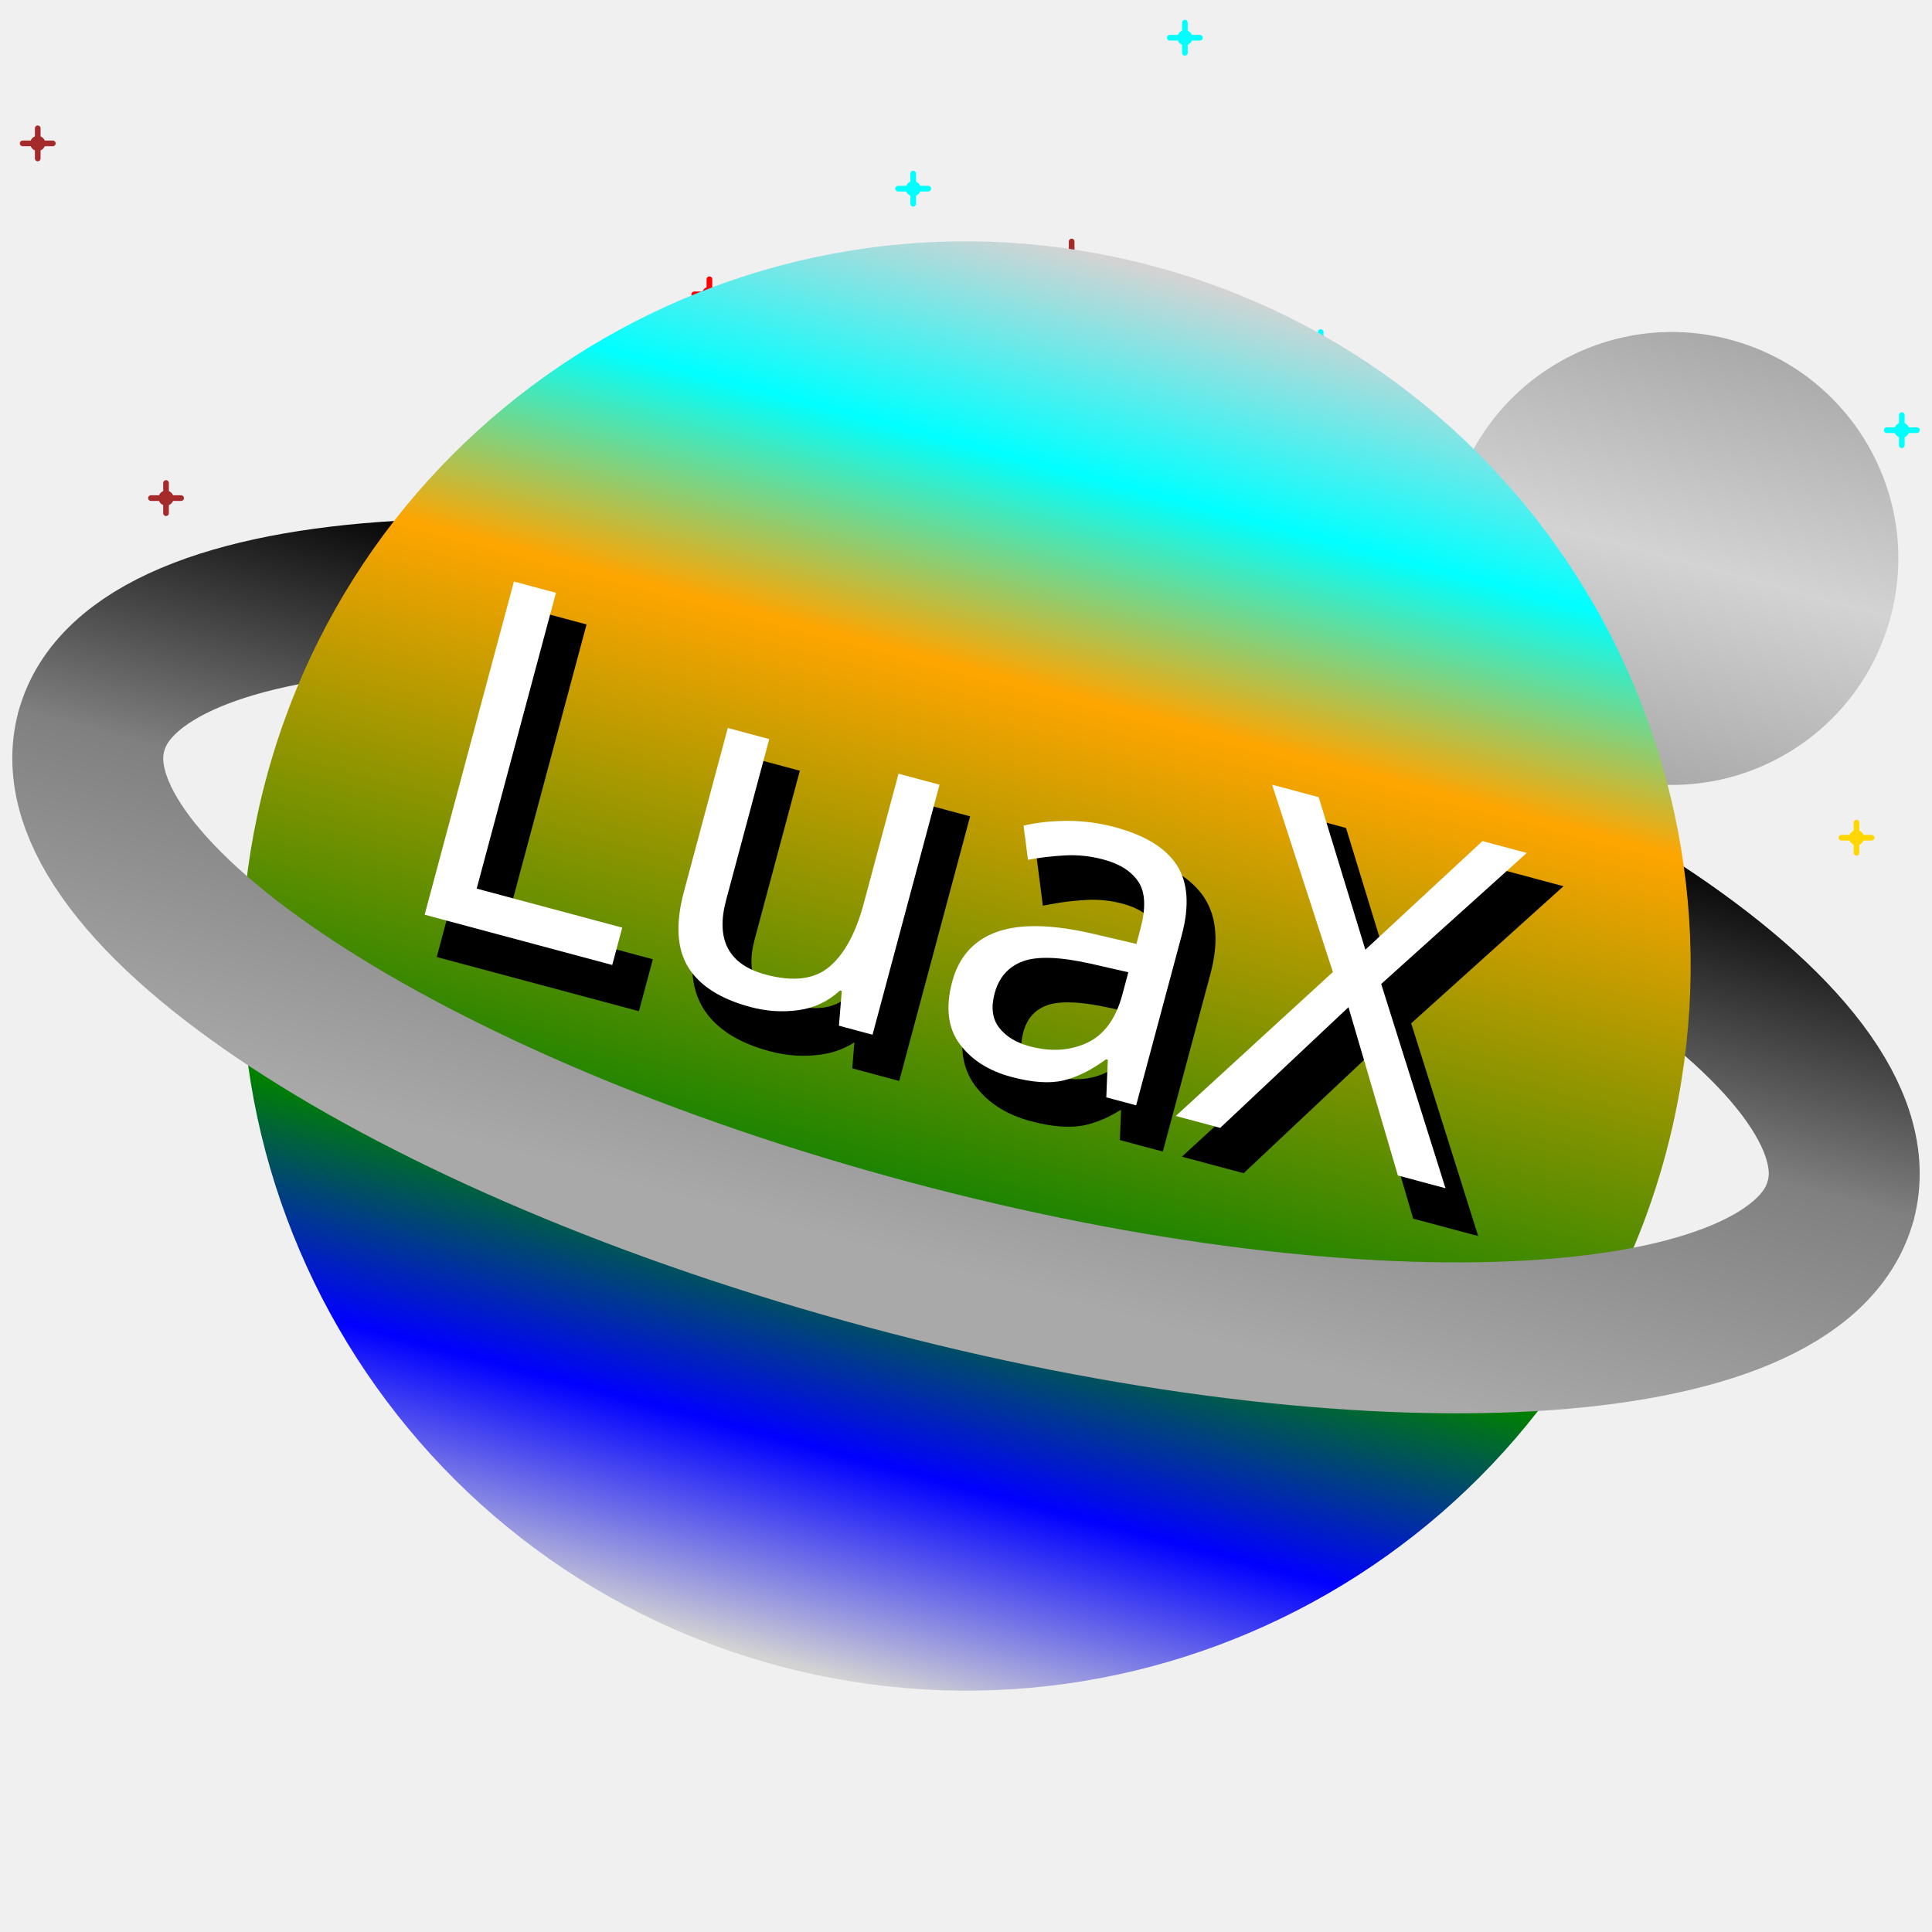
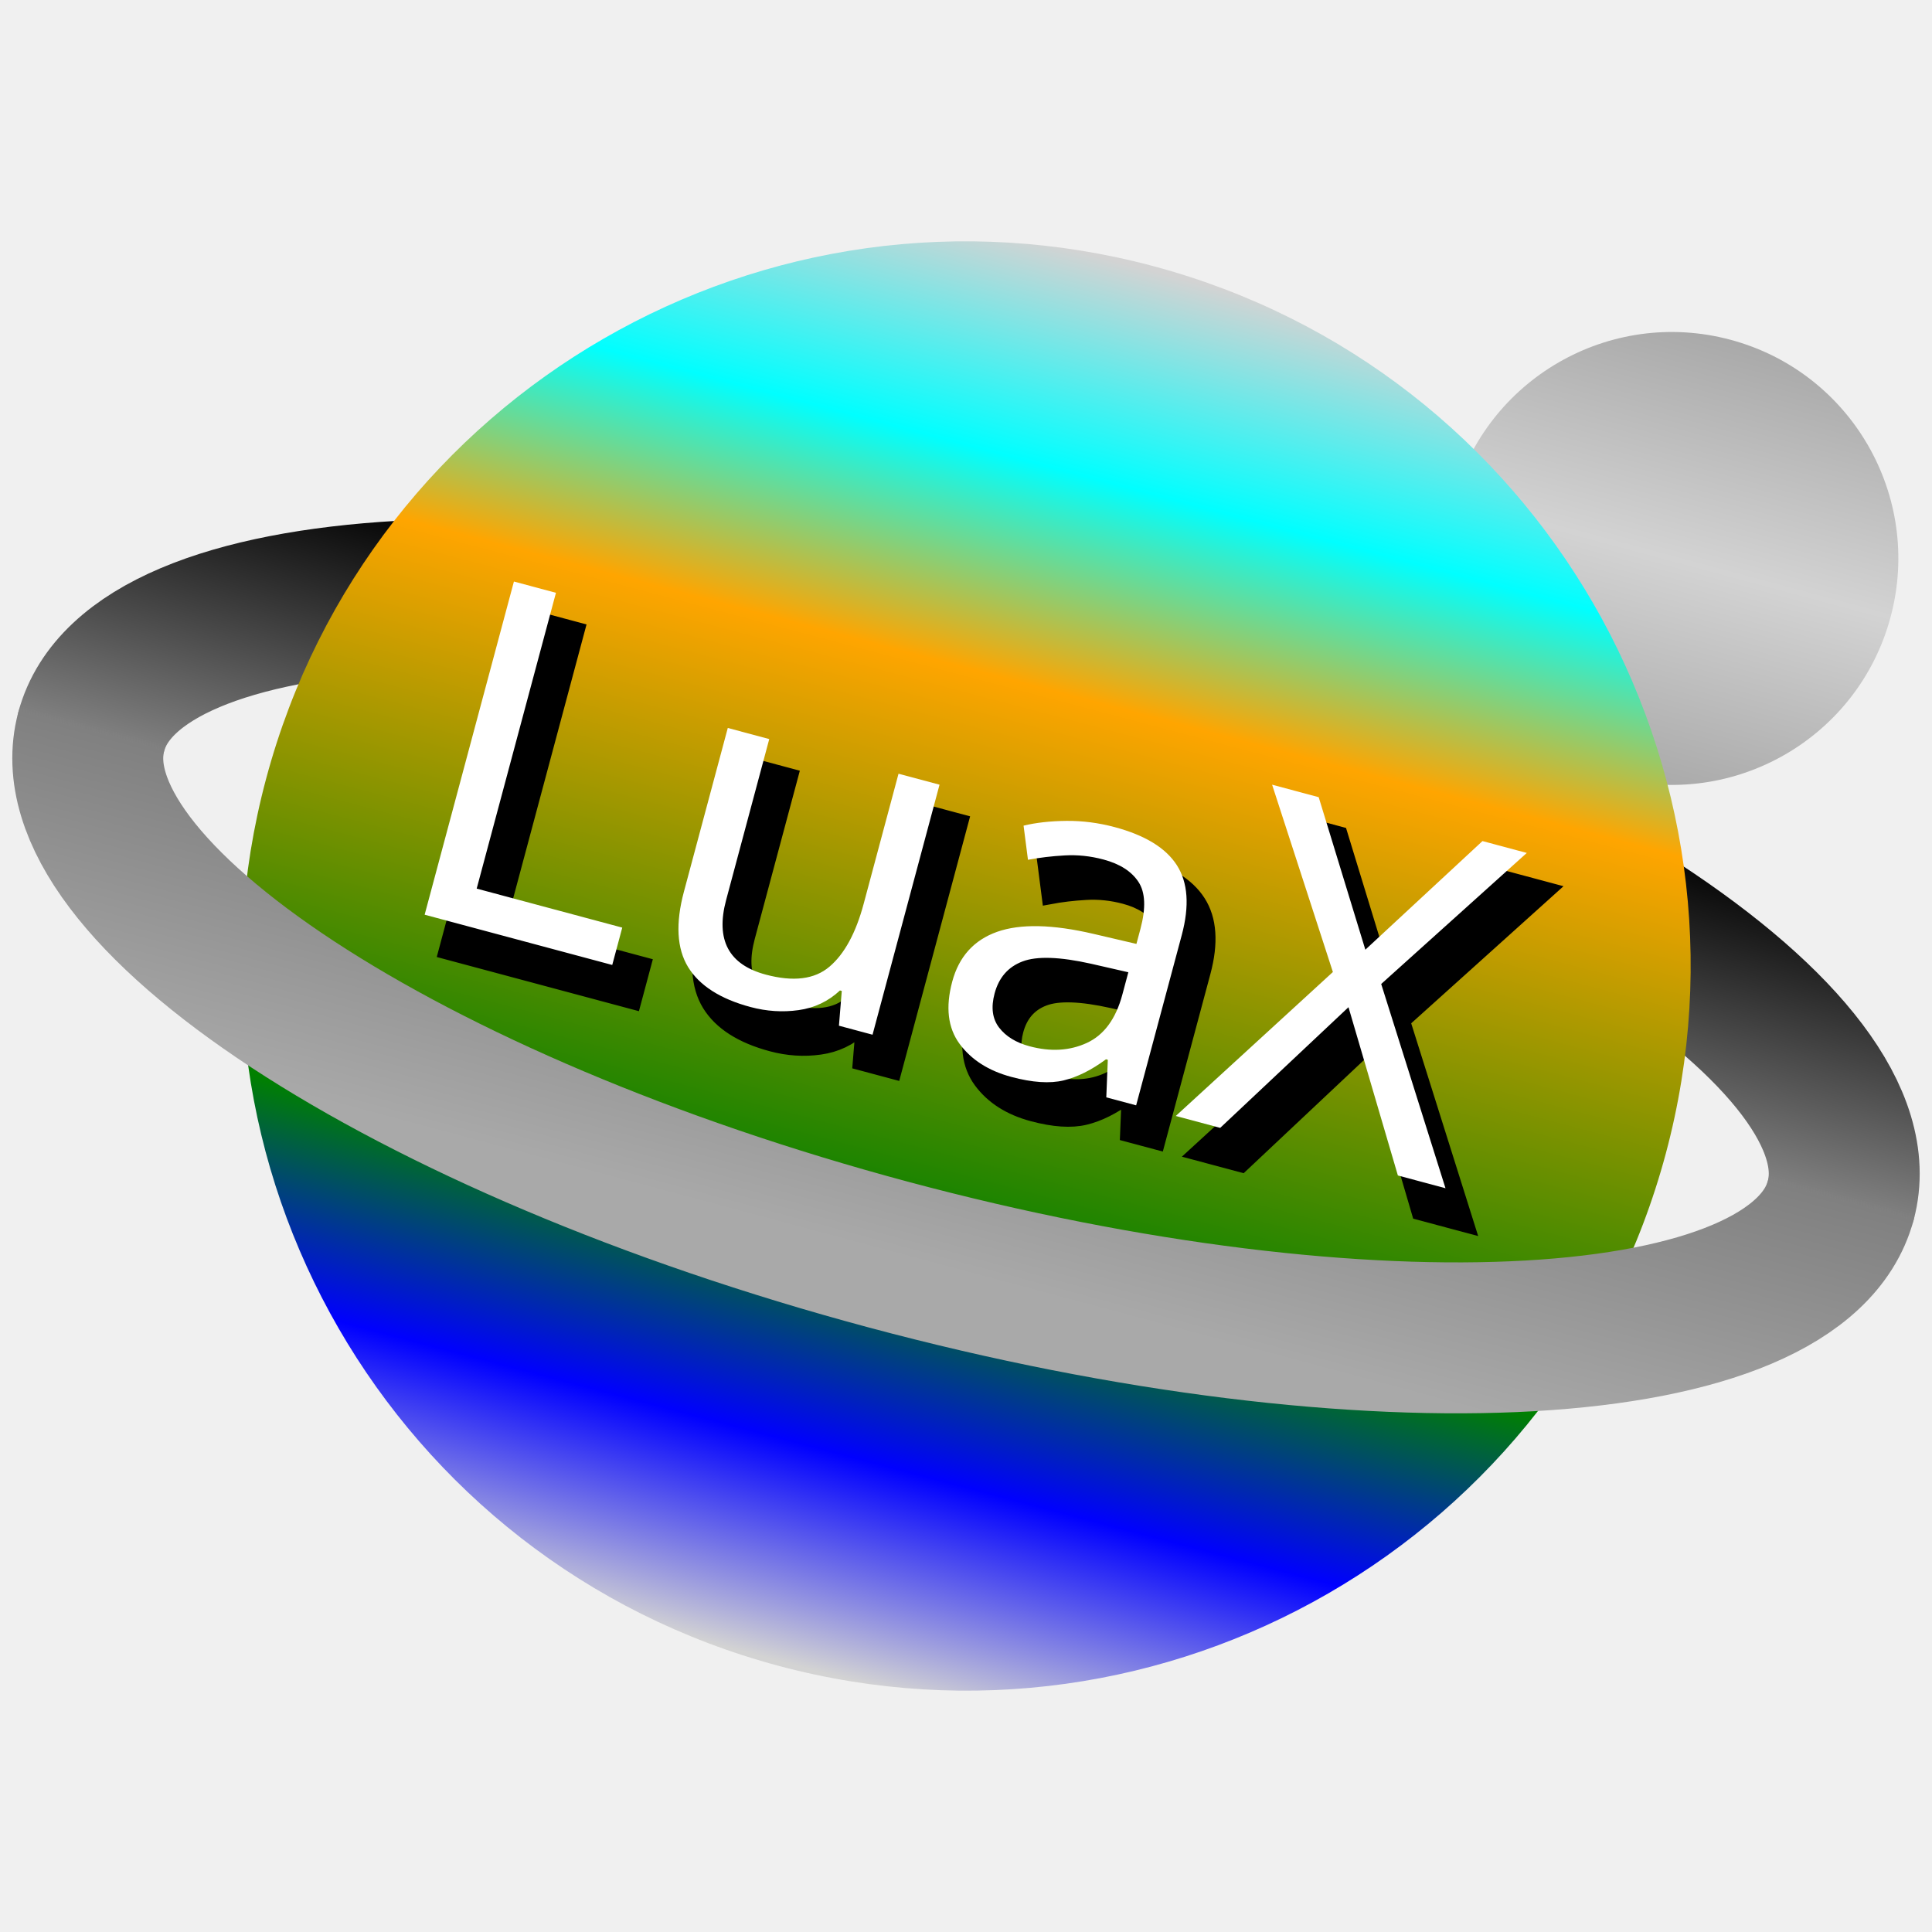
<svg xmlns="http://www.w3.org/2000/svg" font-family="Liberation Sans Bold" font-size="64" height="256" text-anchor="middle" version="1.1" width="256">
  <defs>
    <linearGradient id="PlanetGradient" x1="0" x2="0" y1="0" y2="1">
      <stop offset="0%" stop-color="lightgrey" />
      <stop offset="15%" stop-color="cyan" />
      <stop offset="30%" stop-color="orange" />
      <stop offset="70%" stop-color="green" />
      <stop offset="85%" stop-color="blue" />
      <stop offset="100%" stop-color="lightgrey" />
    </linearGradient>
    <linearGradient id="MoonGradient" x1="0" x2="0" y1="0" y2="1">
      <stop offset="0%" stop-color="darkgrey" />
      <stop offset="50%" stop-color="lightgrey" />
      <stop offset="100%" stop-color="darkgrey" />
    </linearGradient>
    <linearGradient id="TopRingGradient" x1="0" x2="0" y1="0" y2="1">
      <stop offset="0%" stop-color="black" stop-opacity="0" />
      <stop offset="49%" stop-color="grey" stop-opacity="0" />
      <stop offset="50%" stop-color="grey" stop-opacity="1" />
      <stop offset="100%" stop-color="darkgrey" stop-opacity="1" />
    </linearGradient>
    <linearGradient id="BottomRingGradient" x1="0" x2="0" y1="0" y2="1">
      <stop offset="0%" stop-color="black" stop-opacity="1" />
      <stop offset="50%" stop-color="grey" stop-opacity="1" />
      <stop offset="51%" stop-color="grey" stop-opacity="0" />
      <stop offset="100%" stop-color="darkgrey" stop-opacity="0" />
    </linearGradient>
  </defs>
-   <g stroke-linecap="round" stroke-width="0.75">
-     <circle cx="176" cy="152" fill="gold" r="1" />
-     <line stroke="gold" x1="176" x2="176" y1="150" y2="154" />
-     <line stroke="gold" x1="174" x2="178" y1="152" y2="152" />
-     <circle cx="87" cy="60" fill="cyan" r="1" />
-     <line stroke="cyan" x1="87" x2="87" y1="58" y2="62" />
-     <line stroke="cyan" x1="85" x2="89" y1="60" y2="60" />
-     <circle cx="136" cy="190" fill="brown" r="1" />
-     <line stroke="brown" x1="136" x2="136" y1="188" y2="192" />
-     <line stroke="brown" x1="134" x2="138" y1="190" y2="190" />
-     <circle cx="154" cy="59" fill="red" r="1" />
-     <line stroke="red" x1="154" x2="154" y1="57" y2="61" />
-     <line stroke="red" x1="152" x2="156" y1="59" y2="59" />
-     <circle cx="157" cy="5" fill="cyan" r="1" />
-     <line stroke="cyan" x1="157" x2="157" y1="3" y2="7" />
-     <line stroke="cyan" x1="155" x2="159" y1="5" y2="5" />
-     <circle cx="246" cy="111" fill="gold" r="1" />
-     <line stroke="gold" x1="246" x2="246" y1="109" y2="113" />
-     <line stroke="gold" x1="244" x2="248" y1="111" y2="111" />
-     <circle cx="76" cy="52" fill="cyan" r="1" />
-     <line stroke="cyan" x1="76" x2="76" y1="50" y2="54" />
-     <line stroke="cyan" x1="74" x2="78" y1="52" y2="52" />
-     <circle cx="110" cy="102" fill="red" r="1" />
-     <line stroke="red" x1="110" x2="110" y1="100" y2="104" />
-     <line stroke="red" x1="108" x2="112" y1="102" y2="102" />
-     <circle cx="216" cy="91" fill="cyan" r="1" />
-     <line stroke="cyan" x1="216" x2="216" y1="89" y2="93" />
-     <line stroke="cyan" x1="214" x2="218" y1="91" y2="91" />
-     <circle cx="160" cy="46" fill="brown" r="1" />
-     <line stroke="brown" x1="160" x2="160" y1="44" y2="48" />
-     <line stroke="brown" x1="158" x2="162" y1="46" y2="46" />
-     <circle cx="25" cy="81" fill="red" r="1" />
-     <line stroke="red" x1="25" x2="25" y1="79" y2="83" />
-     <line stroke="red" x1="23" x2="27" y1="81" y2="81" />
-     <circle cx="175" cy="46" fill="cyan" r="1" />
-     <line stroke="cyan" x1="175" x2="175" y1="44" y2="48" />
-     <line stroke="cyan" x1="173" x2="177" y1="46" y2="46" />
-     <circle cx="102" cy="139" fill="red" r="1" />
-     <line stroke="red" x1="102" x2="102" y1="137" y2="141" />
-     <line stroke="red" x1="100" x2="104" y1="139" y2="139" />
-     <circle cx="94" cy="39" fill="red" r="1" />
-     <line stroke="red" x1="94" x2="94" y1="37" y2="41" />
-     <line stroke="red" x1="92" x2="96" y1="39" y2="39" />
-     <circle cx="67" cy="169" fill="cyan" r="1" />
-     <line stroke="cyan" x1="67" x2="67" y1="167" y2="171" />
-     <line stroke="cyan" x1="65" x2="69" y1="169" y2="169" />
-     <circle cx="245" cy="157" fill="red" r="1" />
-     <line stroke="red" x1="245" x2="245" y1="155" y2="159" />
-     <line stroke="red" x1="243" x2="247" y1="157" y2="157" />
-     <circle cx="123" cy="203" fill="red" r="1" />
-     <line stroke="red" x1="123" x2="123" y1="201" y2="205" />
-     <line stroke="red" x1="121" x2="125" y1="203" y2="203" />
-     <circle cx="22" cy="66" fill="brown" r="1" />
-     <line stroke="brown" x1="22" x2="22" y1="64" y2="68" />
-     <line stroke="brown" x1="20" x2="24" y1="66" y2="66" />
-     <circle cx="142" cy="34" fill="brown" r="1" />
-     <line stroke="brown" x1="142" x2="142" y1="32" y2="36" />
-     <line stroke="brown" x1="140" x2="144" y1="34" y2="34" />
-     <circle cx="220" cy="118" fill="red" r="1" />
-     <line stroke="red" x1="220" x2="220" y1="116" y2="120" />
-     <line stroke="red" x1="218" x2="222" y1="118" y2="118" />
-     <circle cx="150" cy="121" fill="gold" r="1" />
-     <line stroke="gold" x1="150" x2="150" y1="119" y2="123" />
-     <line stroke="gold" x1="148" x2="152" y1="121" y2="121" />
-     <circle cx="119" cy="65" fill="gold" r="1" />
-     <line stroke="gold" x1="119" x2="119" y1="63" y2="67" />
-     <line stroke="gold" x1="117" x2="121" y1="65" y2="65" />
-     <circle cx="82" cy="154" fill="brown" r="1" />
-     <line stroke="brown" x1="82" x2="82" y1="152" y2="156" />
-     <line stroke="brown" x1="80" x2="84" y1="154" y2="154" />
-     <circle cx="5" cy="19" fill="brown" r="1" />
-     <line stroke="brown" x1="5" x2="5" y1="17" y2="21" />
-     <line stroke="brown" x1="3" x2="7" y1="19" y2="19" />
-     <circle cx="252" cy="57" fill="cyan" r="1" />
-     <line stroke="cyan" x1="252" x2="252" y1="55" y2="59" />
-     <line stroke="cyan" x1="250" x2="254" y1="57" y2="57" />
-     <circle cx="246" cy="62" fill="red" r="1" />
-     <line stroke="red" x1="246" x2="246" y1="60" y2="64" />
-     <line stroke="red" x1="244" x2="248" y1="62" y2="62" />
-     <circle cx="108" cy="47" fill="red" r="1" />
-     <line stroke="red" x1="108" x2="108" y1="45" y2="49" />
-     <line stroke="red" x1="106" x2="110" y1="47" y2="47" />
-     <circle cx="226" cy="133" fill="brown" r="1" />
-     <line stroke="brown" x1="226" x2="226" y1="131" y2="135" />
-     <line stroke="brown" x1="224" x2="228" y1="133" y2="133" />
-     <circle cx="121" cy="25" fill="cyan" r="1" />
-     <line stroke="cyan" x1="121" x2="121" y1="23" y2="27" />
-     <line stroke="cyan" x1="119" x2="123" y1="25" y2="25" />
-     <circle cx="75" cy="78" fill="red" r="1" />
-     <line stroke="red" x1="75" x2="75" y1="76" y2="80" />
-     <line stroke="red" x1="73" x2="77" y1="78" y2="78" />
-   </g>
  <g transform="translate(128, 128) rotate(15)">
    <circle cx="76.37" cy="-76.37" fill="url(#MoonGradient)" r="30" />
    <ellipse fill-opacity="0" rx="120" ry="39.6" stroke="url(#BottomRingGradient)" stroke-width="20" />
    <circle fill="url(#PlanetGradient)" r="96" />
    <text dx="0" dy="16.0" fill="black" stroke="black" stroke-width="2">LuaX</text>
    <text dx="-4.0" dy="12.0" fill="white">LuaX</text>
    <ellipse fill-opacity="0" rx="120" ry="39.6" stroke="url(#TopRingGradient)" stroke-width="20" />
  </g>
</svg>
